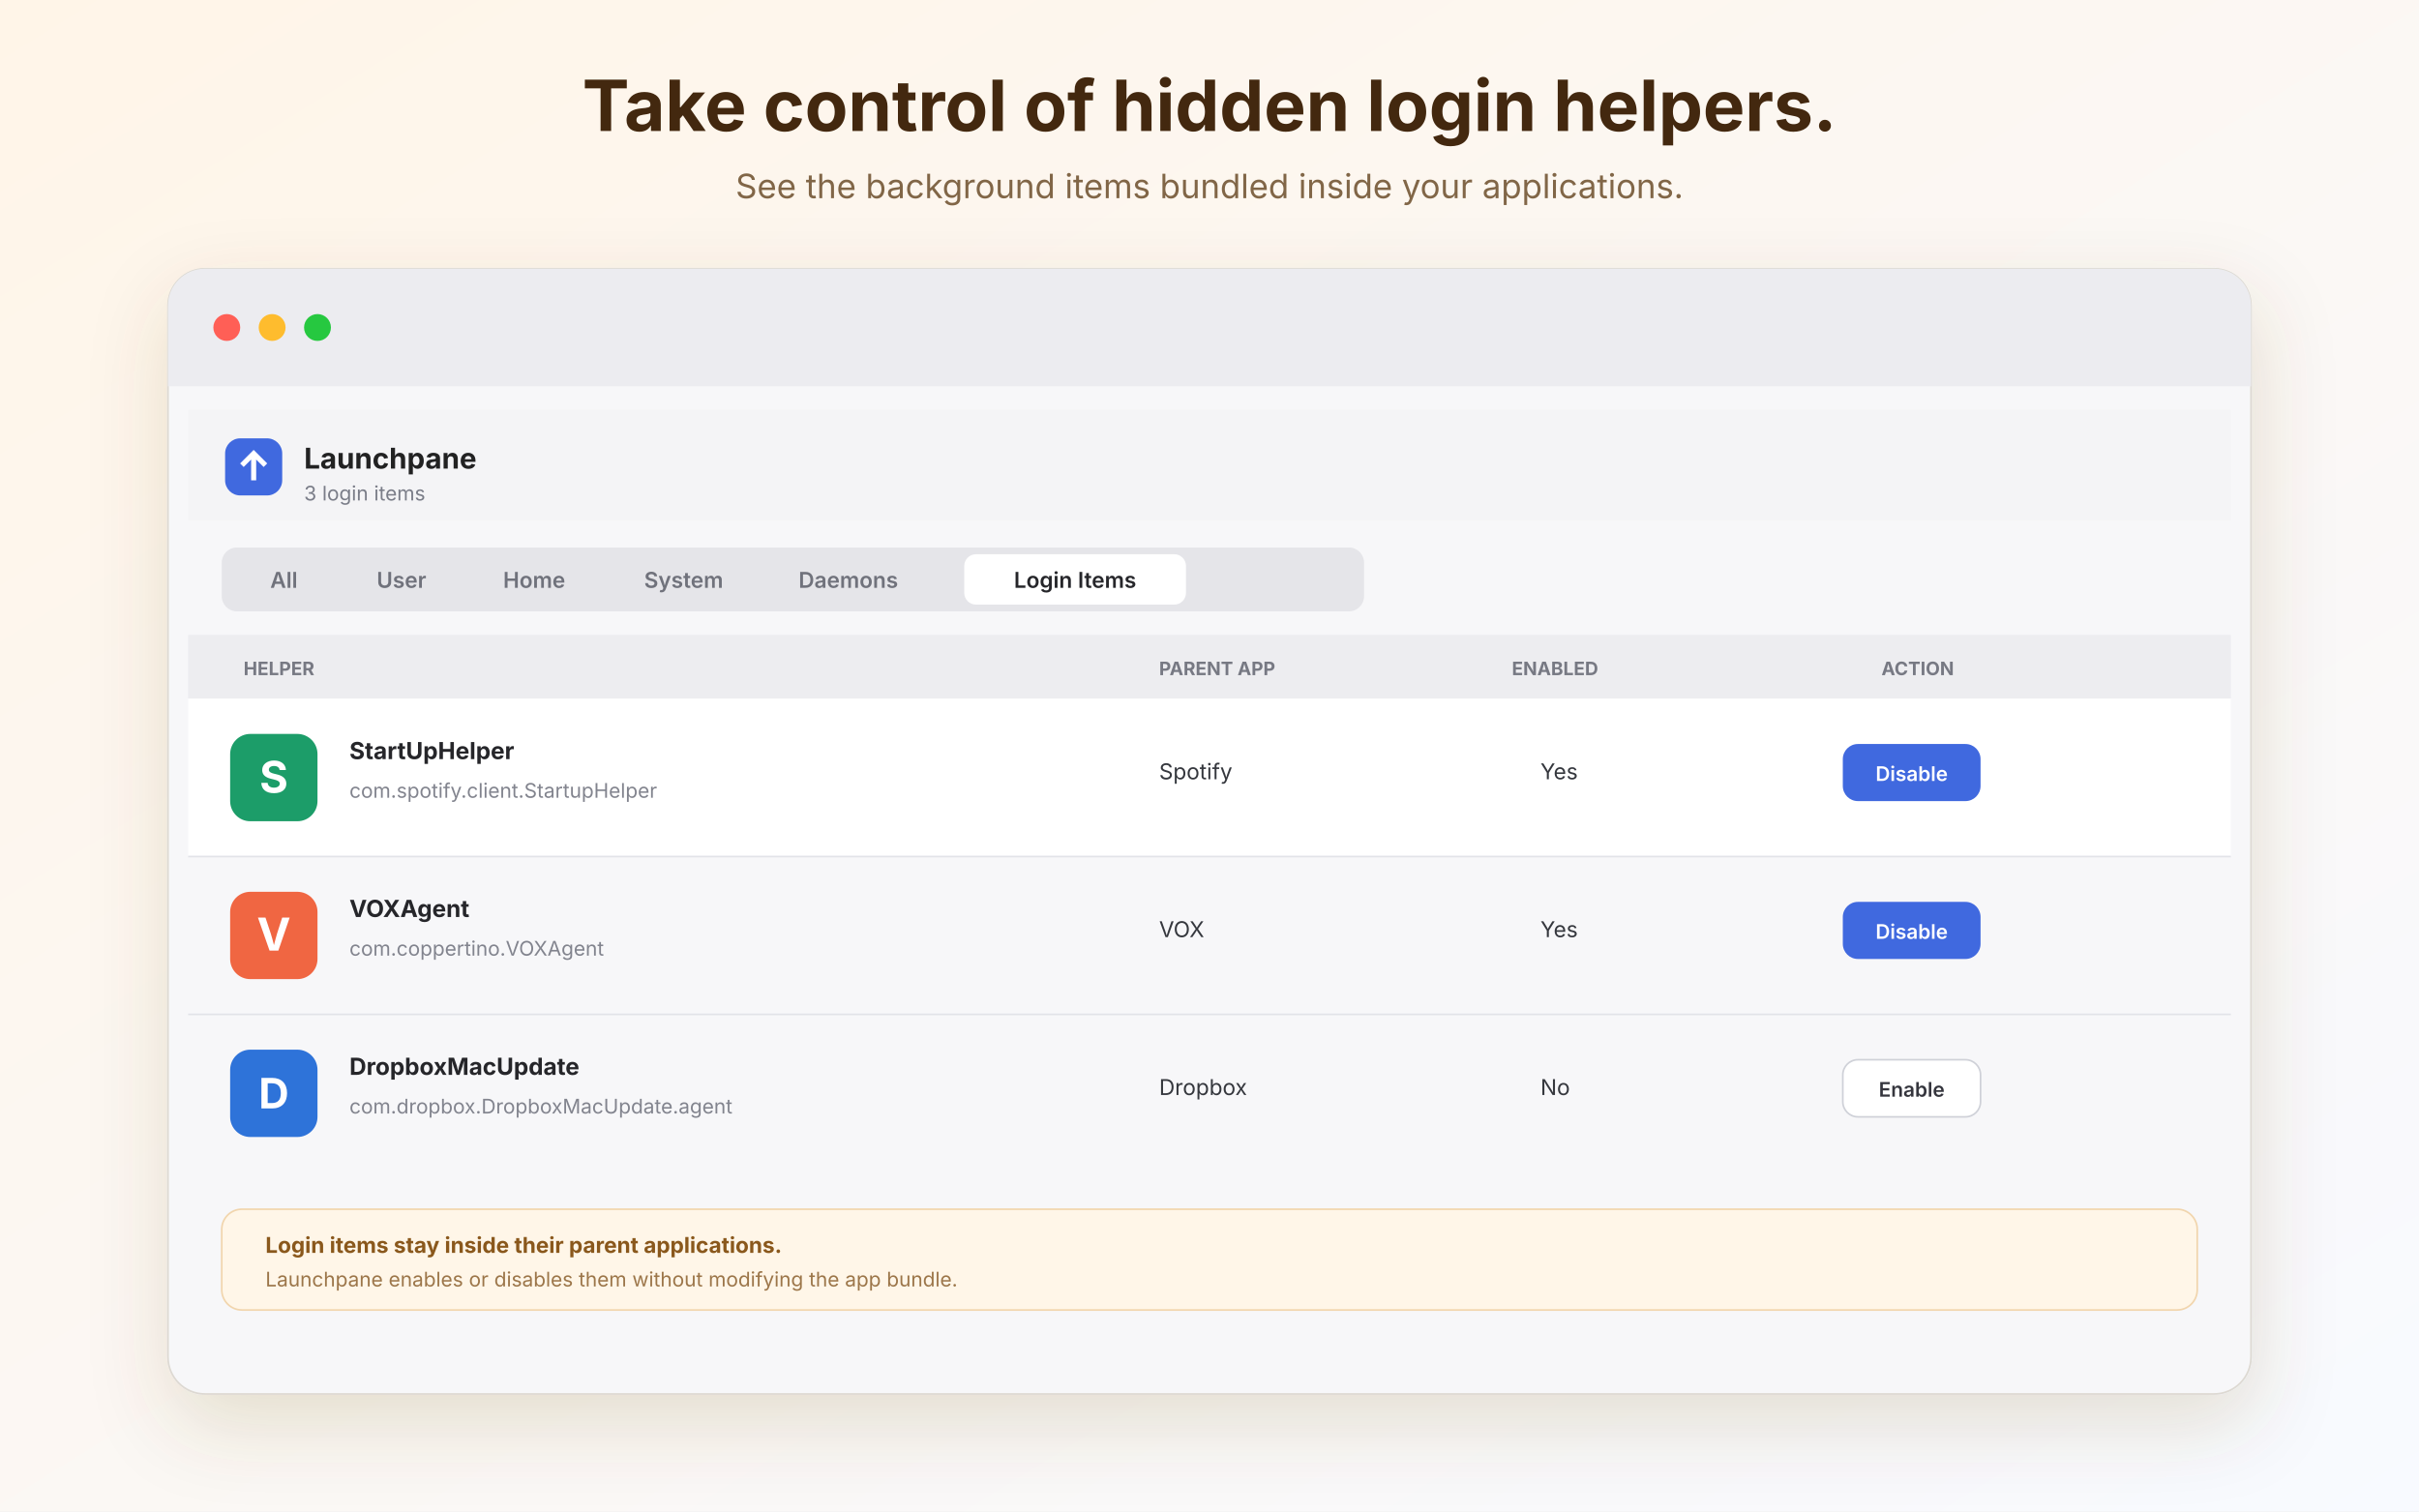
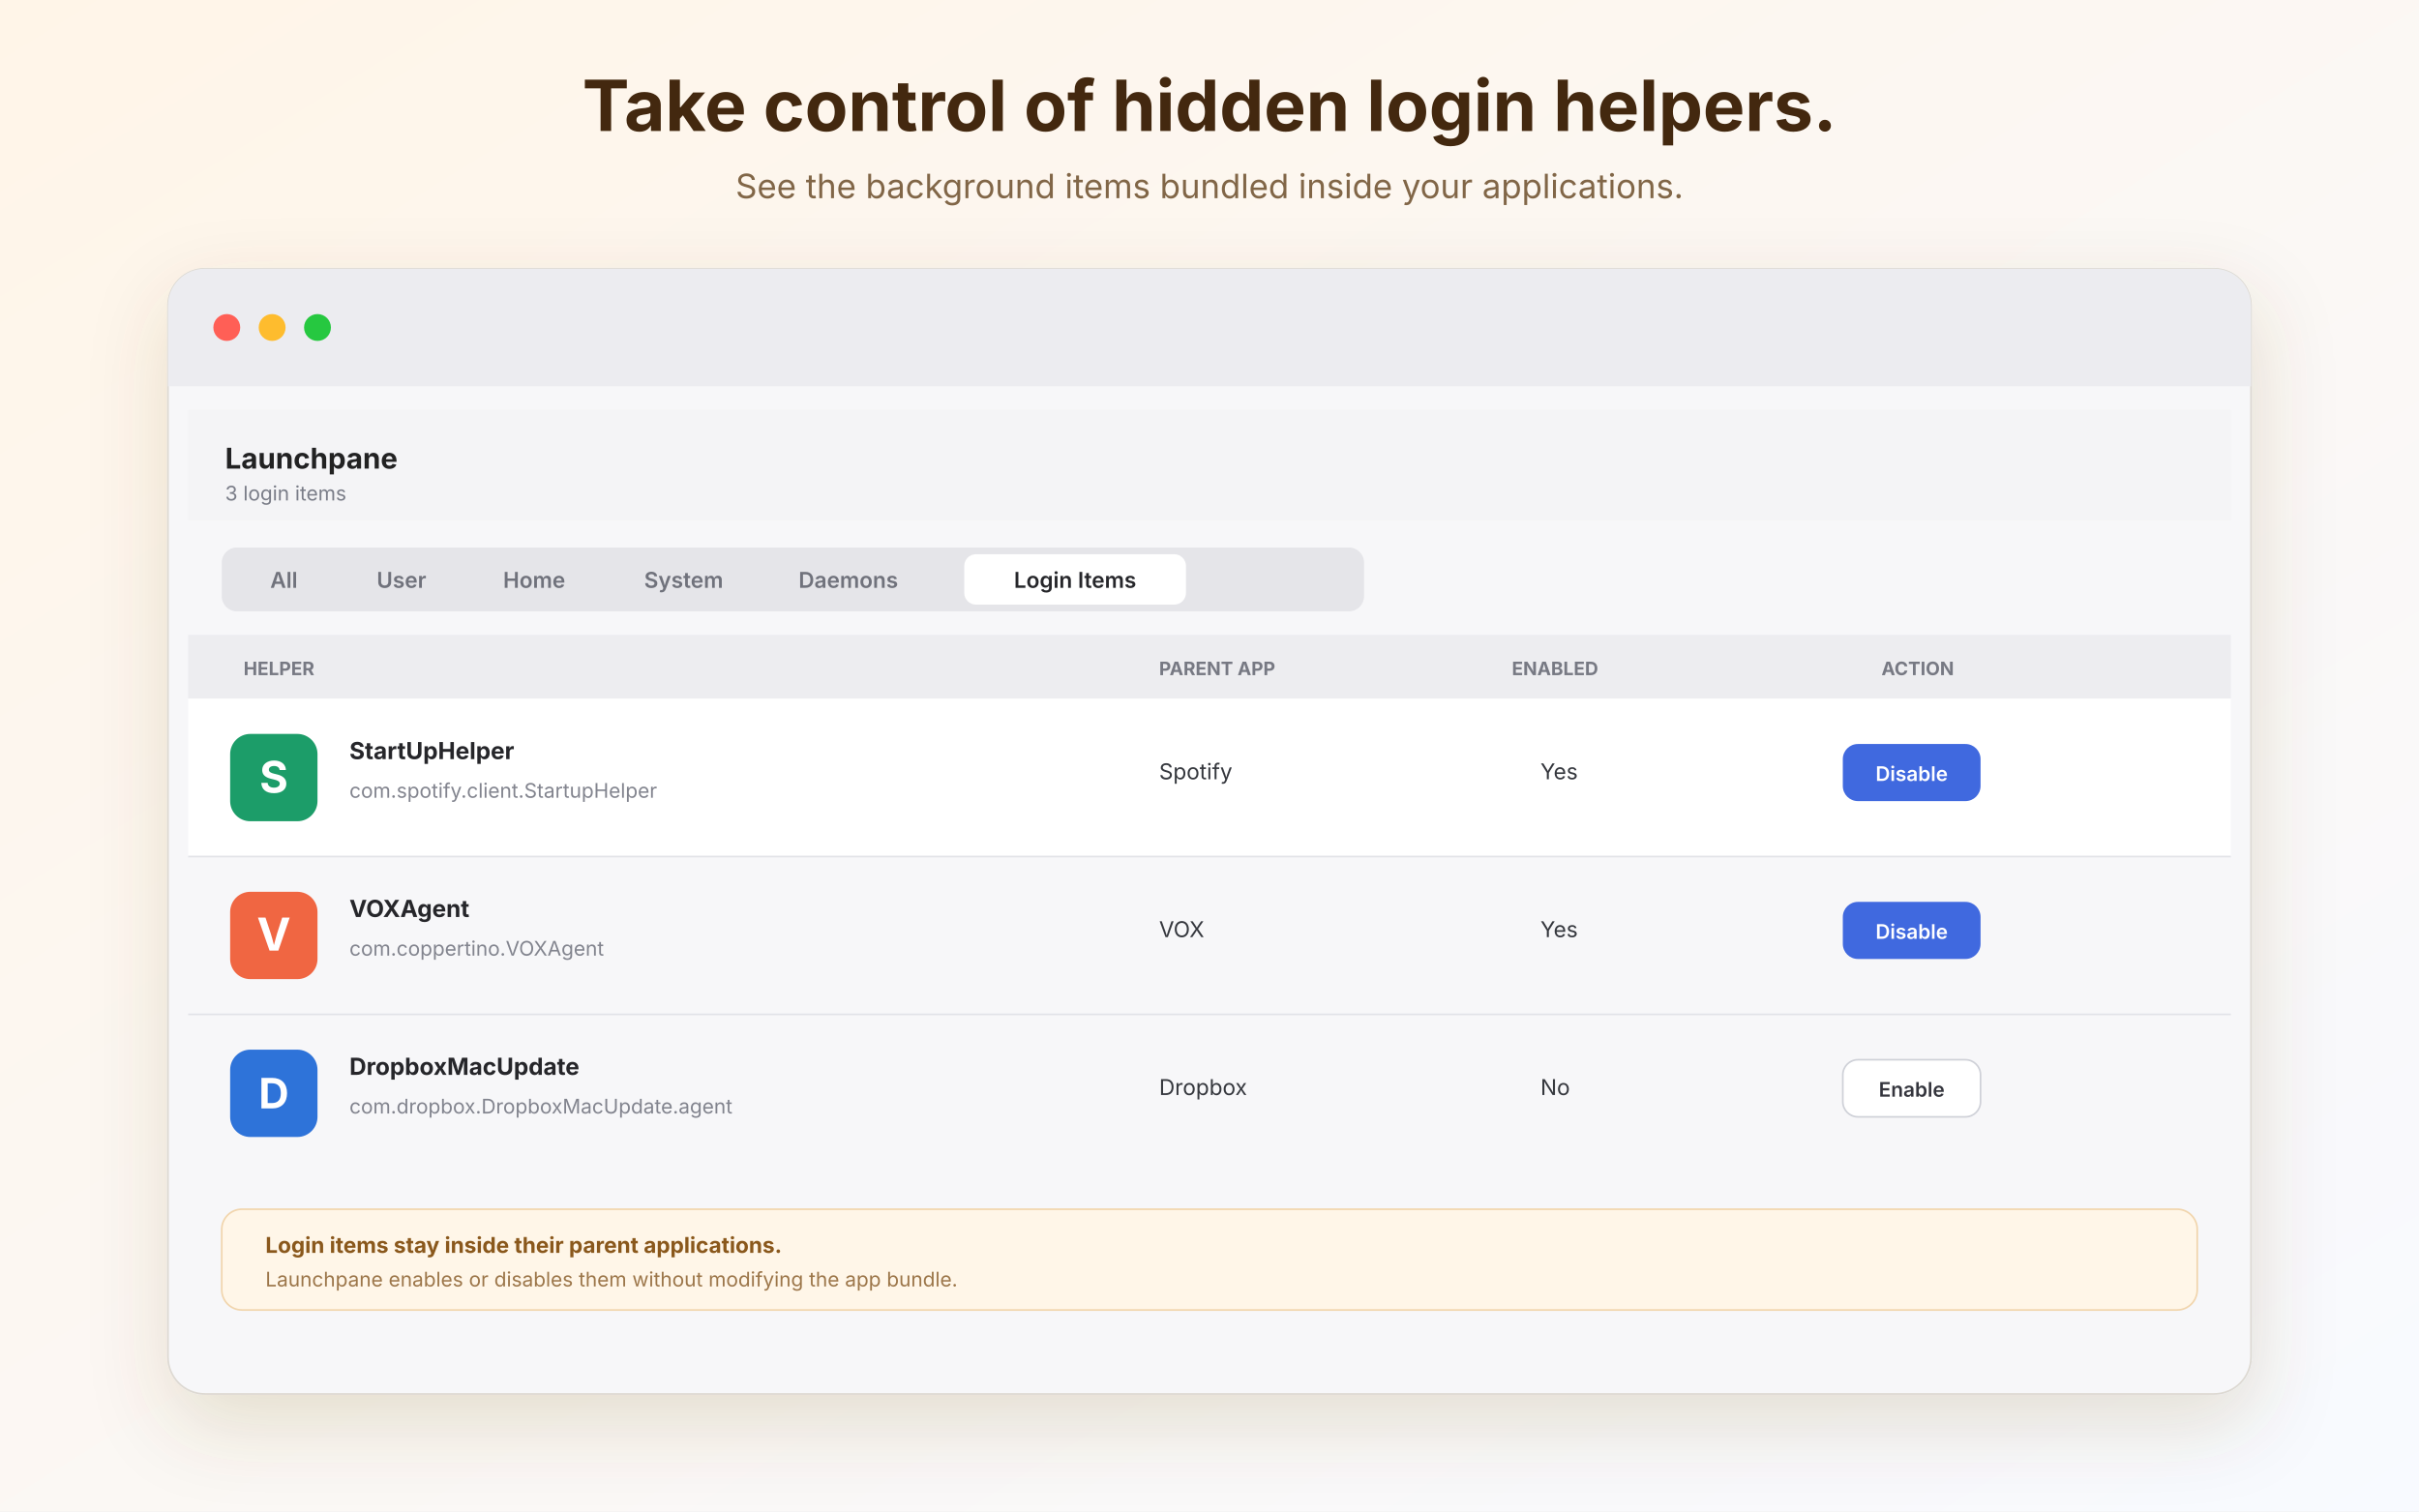
<svg xmlns="http://www.w3.org/2000/svg" width="100%" height="100%" viewBox="0 0 1440 900">
  <defs>
    <linearGradient id="bg" x2="1" y2="1">
      <stop stop-color="#fff5e8" />
      <stop offset="1" stop-color="#f8faff" />
    </linearGradient>
    <filter id="s">
      <feDropShadow dy="18" stdDeviation="24" flood-color="#704619" flood-opacity=".16" />
    </filter>
  </defs>
  <rect width="1440" height="900" fill="url(#bg)" />
  <text x="720" y="78" text-anchor="middle" font-family="-apple-system,sans-serif" font-size="42" font-weight="700" fill="#43280f">Take control of hidden login helpers.</text>
  <text x="720" y="118" text-anchor="middle" font-family="-apple-system,sans-serif" font-size="20" fill="#816647">See the background items bundled inside your applications.</text>
  <g filter="url(#s)">
    <rect x="100" y="160" width="1240" height="670" rx="22" fill="#f7f7f9" stroke="#ddd9d2" />
    <path d="M122 160h1196a22 22 0 0 1 22 22v48H100v-48a22 22 0 0 1 22-22z" fill="#ececf0" />
    <circle cx="135" cy="195" r="8" fill="#ff5f57" />
    <circle cx="162" cy="195" r="8" fill="#febc2e" />
    <circle cx="189" cy="195" r="8" fill="#28c840" />
    <rect x="112" y="244" width="1216" height="66" fill="#f4f4f6" />
-     <rect x="134" y="261" width="34" height="34" rx="9" fill="#4169df" />
-     <path d="M151 286v-16m-7 7 7-7 7 7" fill="none" stroke="white" stroke-width="3" />
-     <text x="181" y="279" font-family="-apple-system,sans-serif" font-size="17" font-weight="650" fill="#202124">Launchpane</text>
-     <text x="181" y="298" font-family="-apple-system,sans-serif" font-size="12" fill="#7a7d88">3 login items</text>
+     <text x="134" y="279" font-family="-apple-system,sans-serif" font-size="17" font-weight="650" fill="#202124">Launchpane</text>
+     <text x="134" y="298" font-family="-apple-system,sans-serif" font-size="12" fill="#7a7d88">3 login items</text>
    <rect x="132" y="326" width="680" height="38" rx="9" fill="#e5e5e9" />
    <rect x="574" y="330" width="132" height="30" rx="7" fill="white" />
    <g font-family="-apple-system,sans-serif" font-size="13" font-weight="600" fill="#70727b">
      <text x="169" y="350" text-anchor="middle">All</text>
      <text x="239" y="350" text-anchor="middle">User</text>
      <text x="318" y="350" text-anchor="middle">Home</text>
      <text x="407" y="350" text-anchor="middle">System</text>
      <text x="505" y="350" text-anchor="middle">Daemons</text>
      <text x="640" y="350" text-anchor="middle" fill="#26272b">Login Items</text>
    </g>
    <rect x="112" y="378" width="1216" height="38" fill="#ededf0" />
    <g font-family="-apple-system,sans-serif" font-size="11" font-weight="650" fill="#777983">
      <text x="145" y="402">HELPER</text>
      <text x="690" y="402">PARENT APP</text>
      <text x="900" y="402">ENABLED</text>
      <text x="1120" y="402">ACTION</text>
    </g>
    <g font-family="-apple-system,sans-serif">
      <rect x="112" y="416" width="1216" height="94" fill="white" />
      <rect x="137" y="437" width="52" height="52" rx="12" fill="#1f9d69" />
      <text x="163" y="472" text-anchor="middle" font-size="26" font-weight="700" fill="white">S</text>
      <text x="208" y="452" font-size="14" font-weight="650" fill="#25262a">StartUpHelper</text>
      <text x="208" y="475" font-size="12" fill="#82848e">com.spotify.client.StartupHelper</text>
      <text x="690" y="464" font-size="13" fill="#35373e">Spotify</text>
      <text x="917" y="464" font-size="13" fill="#35373e">Yes</text>
      <rect x="1097" y="443" width="82" height="34" rx="9" fill="#4169df" />
      <text x="1138" y="465" text-anchor="middle" font-size="12" font-weight="600" fill="white">Disable</text>
      <line x1="112" y1="510" x2="1328" y2="510" stroke="#e2e3e8" />
      <rect x="137" y="531" width="52" height="52" rx="12" fill="#f06642" />
      <text x="163" y="566" text-anchor="middle" font-size="27" font-weight="700" fill="white">V</text>
      <text x="208" y="546" font-size="14" font-weight="650" fill="#25262a">VOXAgent</text>
      <text x="208" y="569" font-size="12" fill="#82848e">com.coppertino.VOXAgent</text>
      <text x="690" y="558" font-size="13" fill="#35373e">VOX</text>
      <text x="917" y="558" font-size="13" fill="#35373e">Yes</text>
      <rect x="1097" y="537" width="82" height="34" rx="9" fill="#4169df" />
      <text x="1138" y="559" text-anchor="middle" font-size="12" font-weight="600" fill="white">Disable</text>
      <line x1="112" y1="604" x2="1328" y2="604" stroke="#e2e3e8" />
      <rect x="137" y="625" width="52" height="52" rx="12" fill="#2f73d9" />
      <text x="163" y="660" text-anchor="middle" font-size="25" font-weight="700" fill="white">D</text>
      <text x="208" y="640" font-size="14" font-weight="650" fill="#25262a">DropboxMacUpdate</text>
      <text x="208" y="663" font-size="12" fill="#82848e">com.dropbox.DropboxMacUpdate.agent</text>
      <text x="690" y="652" font-size="13" fill="#35373e">Dropbox</text>
      <text x="917" y="652" font-size="13" fill="#35373e">No</text>
      <rect x="1097" y="631" width="82" height="34" rx="9" fill="white" stroke="#cfd1d8" />
      <text x="1138" y="653" text-anchor="middle" font-size="12" font-weight="600" fill="#34363e">Enable</text>
    </g>
    <rect x="132" y="720" width="1176" height="60" rx="12" fill="#fff6e8" stroke="#f1d5ad" />
    <text x="158" y="746" font-family="-apple-system,sans-serif" font-size="13" font-weight="650" fill="#8a581c">Login items stay inside their parent applications.</text>
    <text x="158" y="766" font-family="-apple-system,sans-serif" font-size="12" fill="#9c764a">Launchpane enables or disables them without modifying the app bundle.</text>
  </g>
</svg>
